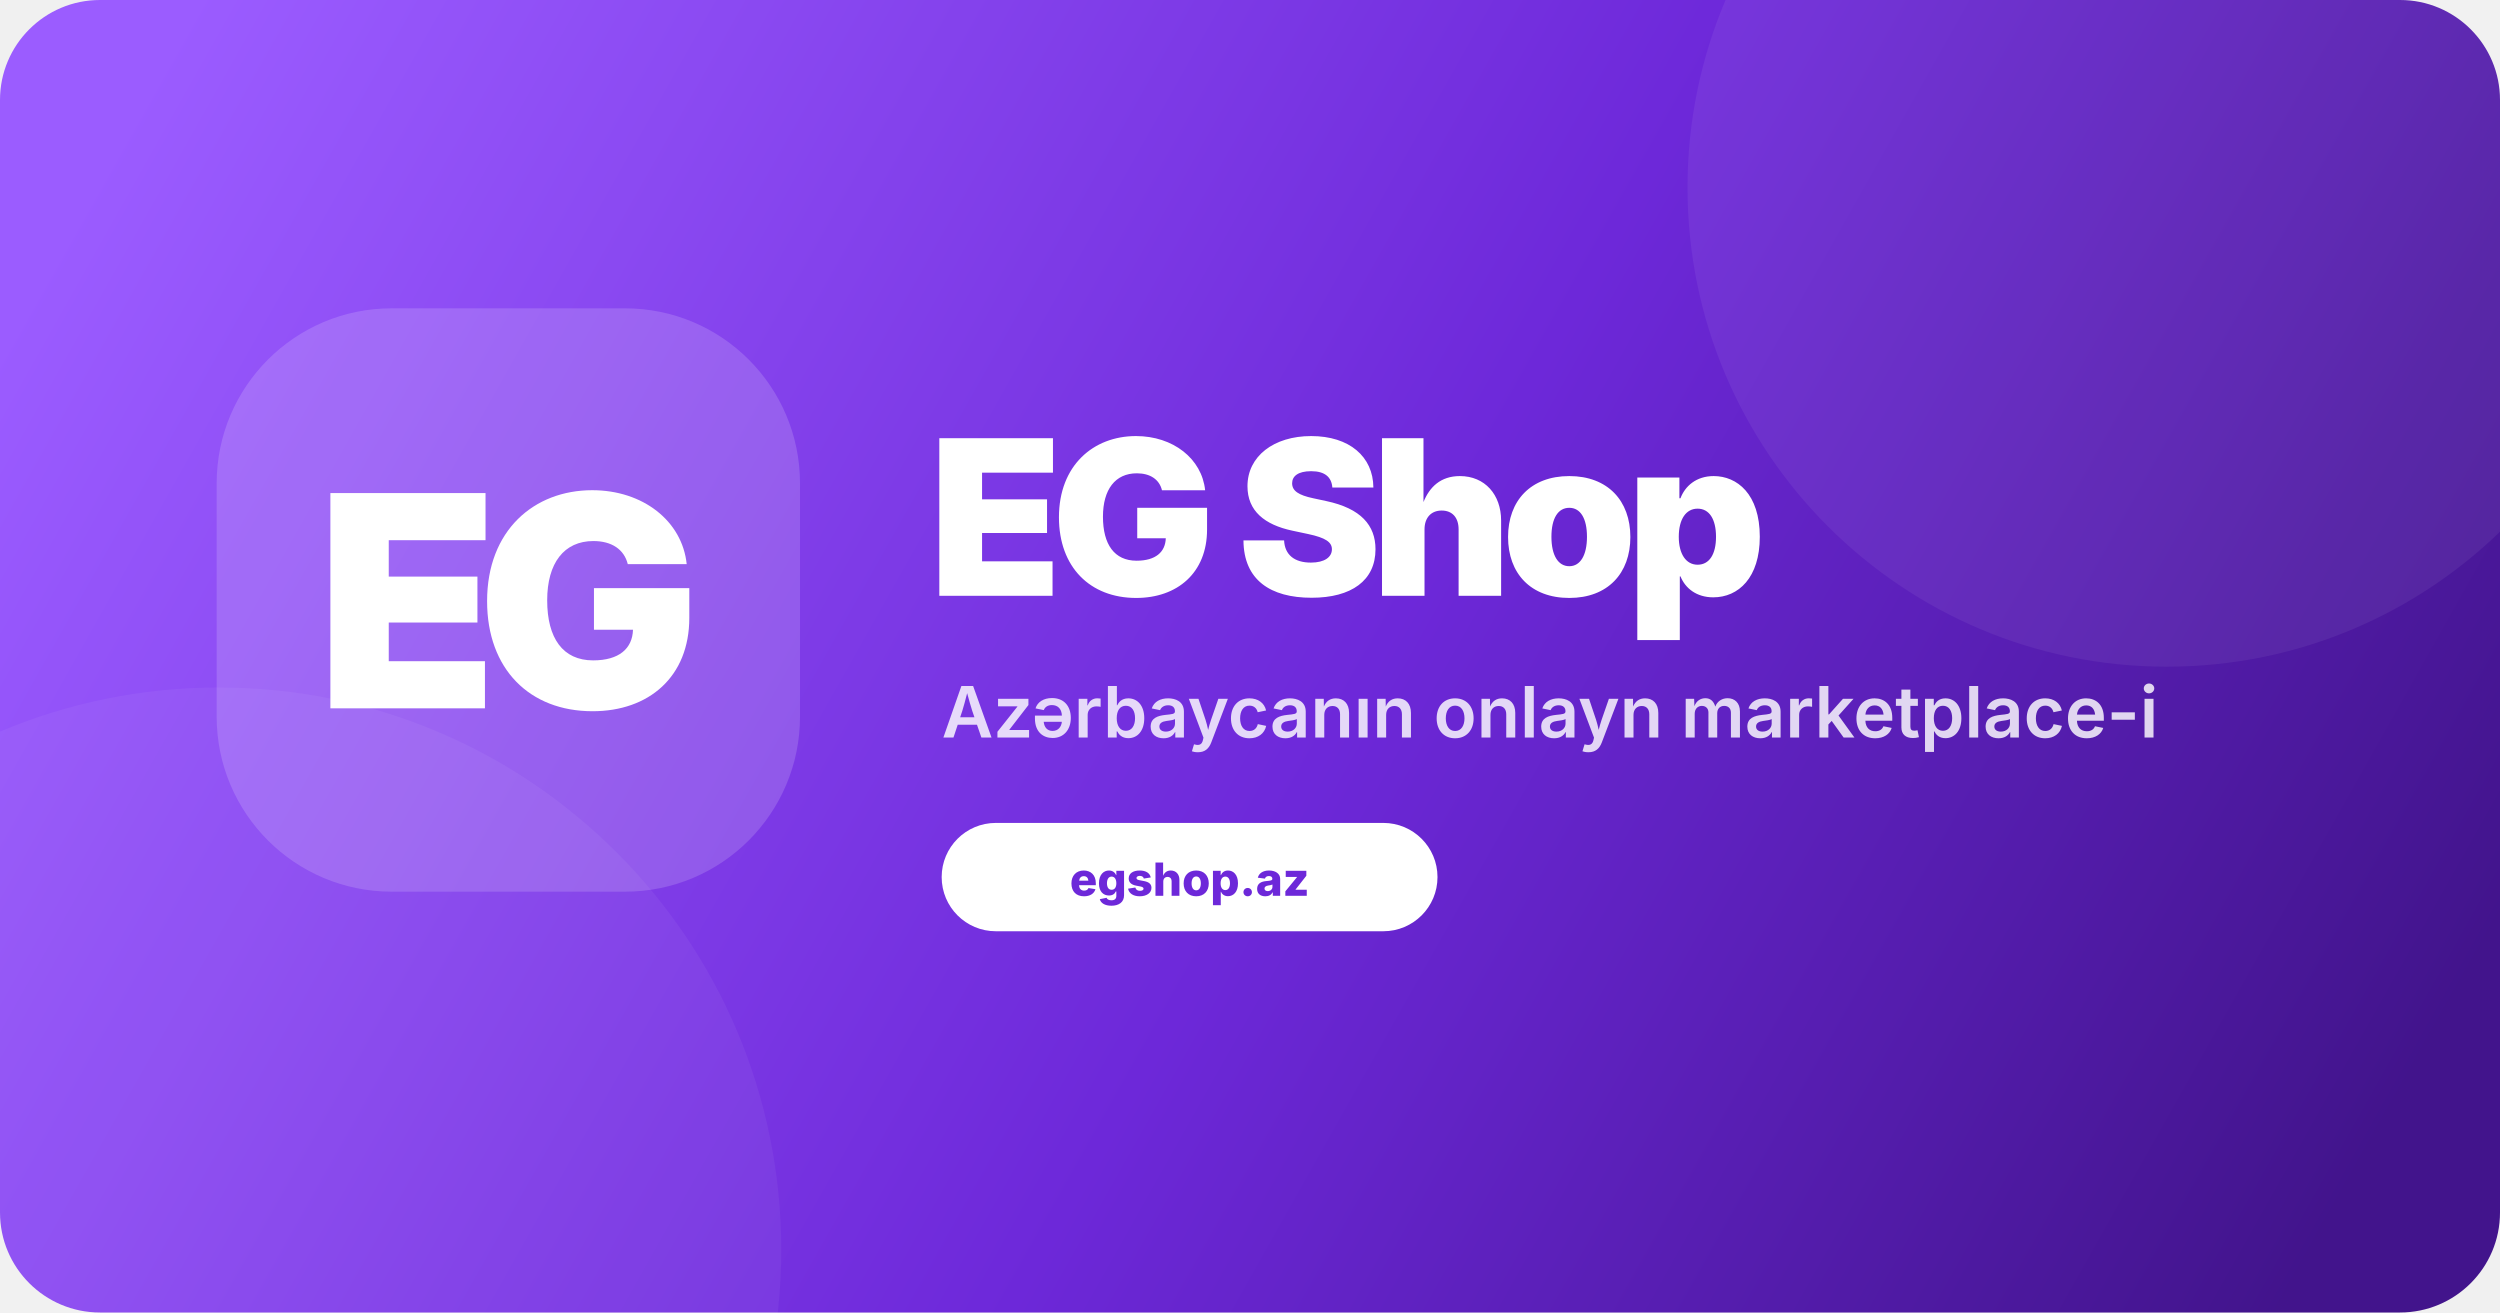
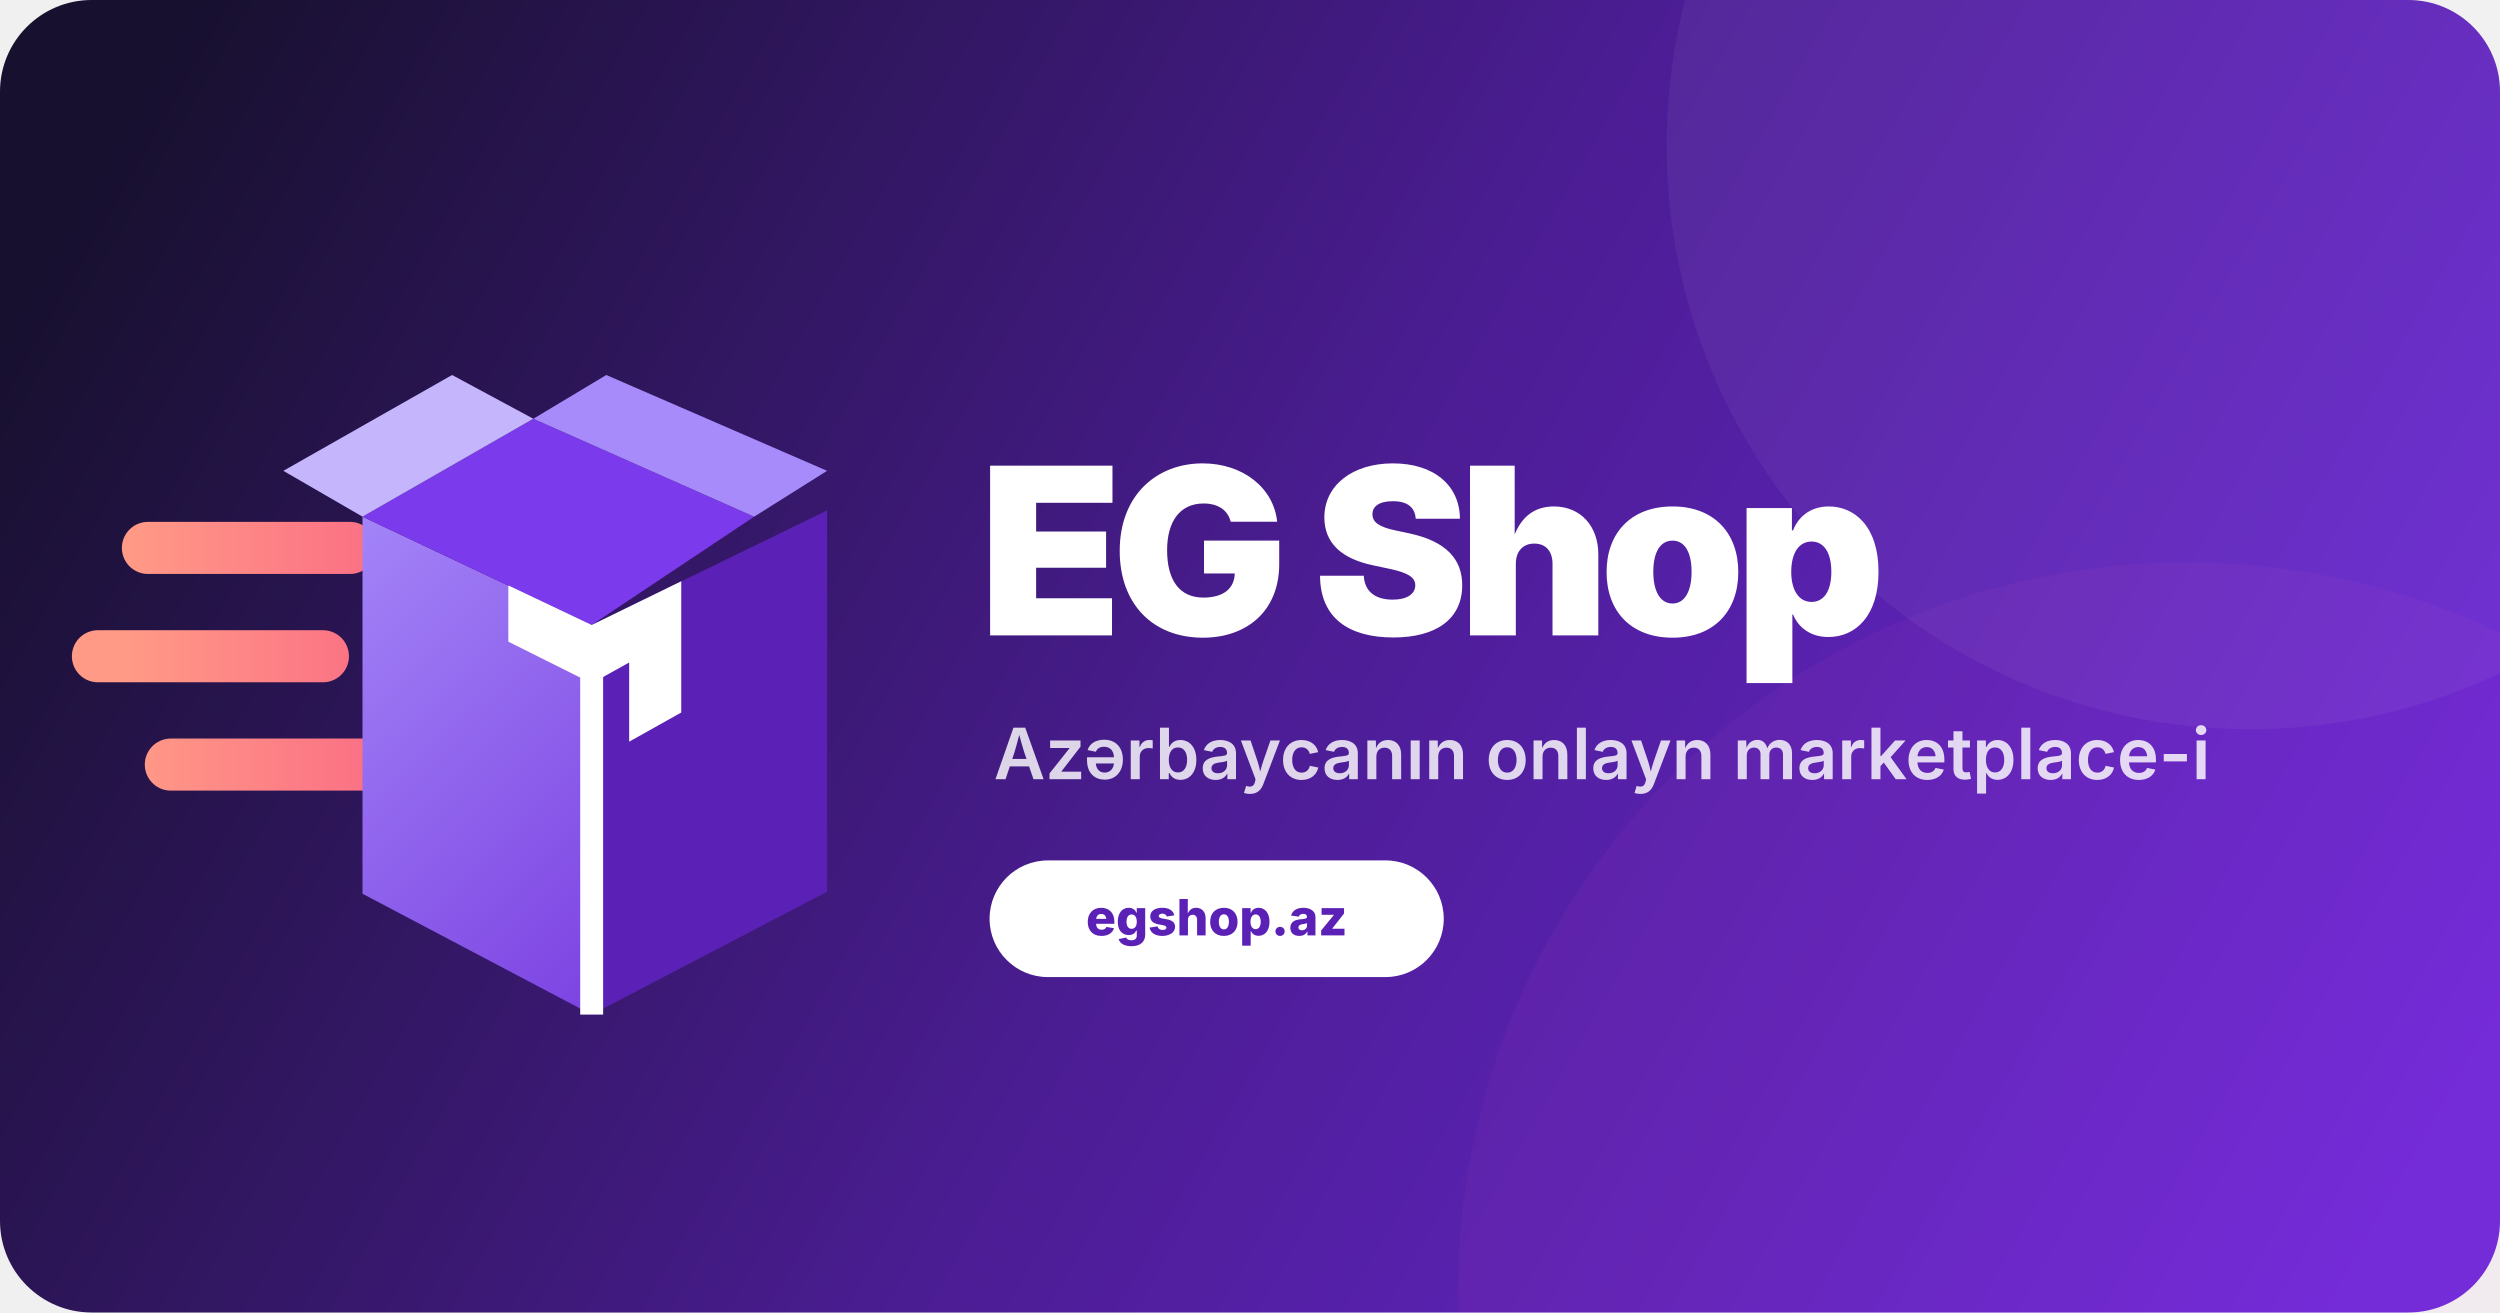
- <svg xmlns="http://www.w3.org/2000/svg" width="1200" height="630" viewBox="0 0 1200 630" fill="none">
+ <svg xmlns="http://www.w3.org/2000/svg" width="1200" height="630" viewBox="0 0 1200 630" fill="none" role="img" aria-label="EG Shop">
  <defs>
-     <linearGradient id="c" x1="70" y1="40" x2="1100" y2="620" gradientUnits="userSpaceOnUse">
-       <stop stop-color="#9B5CFF" />
-       <stop offset=".55" stop-color="#6D28D9" />
-       <stop offset="1" stop-color="#42148C" />
+     <linearGradient id="socialBg" x1="70" y1="30" x2="1120" y2="630" gradientUnits="userSpaceOnUse">
+       <stop stop-color="#17102E" />
+       <stop offset=".52" stop-color="#4C1D95" />
+       <stop offset="1" stop-color="#6D28D9" />
+     </linearGradient>
+     <linearGradient id="socialBox" x1="158" y1="228" x2="418" y2="492" gradientUnits="userSpaceOnUse">
+       <stop stop-color="#A78BFA" />
+       <stop offset="1" stop-color="#6D28D9" />
+     </linearGradient>
+     <linearGradient id="socialSpeed" x1="62" y1="315" x2="176" y2="315" gradientUnits="userSpaceOnUse">
+       <stop stop-color="#FF9A86" />
+       <stop offset="1" stop-color="#FB7185" />
    </linearGradient>
  </defs>
-   <rect width="1200" height="630" rx="48" fill="url(#c)" />
-   <circle cx="1040" cy="90" r="230" fill="white" fill-opacity=".06" />
-   <circle cx="105" cy="600" r="270" fill="white" fill-opacity=".05" />
-   <rect x="104" y="148" width="280" height="280" rx="84" fill="white" fill-opacity=".16" />
-   <text x="244" y="340" text-anchor="middle" fill="white" font-family="Inter,Arial,sans-serif" font-size="142" font-weight="900" letter-spacing="-10">EG</text>
-   <text x="446" y="286" fill="white" font-family="Inter,Arial,sans-serif" font-size="104" font-weight="900" letter-spacing="-5">EG Shop</text>
-   <text x="452" y="354" fill="white" fill-opacity=".82" font-family="Inter,Arial,sans-serif" font-size="34" font-weight="600">Azərbaycanın onlayn marketplace-i</text>
-   <rect x="452" y="395" width="238" height="52" rx="26" fill="white" />
-   <text x="571" y="430" text-anchor="middle" fill="#6D28D9" font-family="Inter,Arial,sans-serif" font-size="22" font-weight="800">egshop.az</text>
+   <rect width="1200" height="630" rx="44" fill="url(#socialBg)" />
+   <circle cx="1080" cy="70" r="280" fill="white" fill-opacity=".05" />
+   <circle cx="1050" cy="620" r="350" fill="#F472B6" fill-opacity=".05" />
+   <path d="M71 263H168M47 315H155M82 367H174" stroke="url(#socialSpeed)" stroke-width="25" stroke-linecap="round" />
+   <path d="M174 248L284 300V487L174 429V248Z" fill="url(#socialBox)" />
+   <path d="M284 300L397 245V428L284 487V300Z" fill="#5B21B6" />
+   <path d="M174 248L256 201L362 248L284 300L174 248Z" fill="#7C3AED" />
+   <path d="M256 201L362 248L397 226L291 180L256 201Z" fill="#A78BFA" />
+   <path d="M174 248L256 201L217 180L136 226L174 248Z" fill="#C4B5FD" />
+   <path d="M284 300V487" stroke="white" stroke-width="11" />
+   <path d="M244 281L284 300L327 279V342L302 356V318L284 328L244 308V281Z" fill="white" />
+   <text x="470" y="305" fill="white" font-family="Inter,Segoe UI,Arial,sans-serif" font-size="112" font-weight="850" letter-spacing="-5">EG Shop</text>
+   <text x="477" y="374" fill="white" fill-opacity=".82" font-family="Inter,Segoe UI,Arial,sans-serif" font-size="34" font-weight="600">Azərbaycanın onlayn marketplace-i</text>
+   <rect x="475" y="413" width="218" height="56" rx="28" fill="white" />
+   <text x="584" y="449" text-anchor="middle" fill="#5B21B6" font-family="Inter,Segoe UI,Arial,sans-serif" font-size="24" font-weight="800">egshop.az</text>
</svg>
